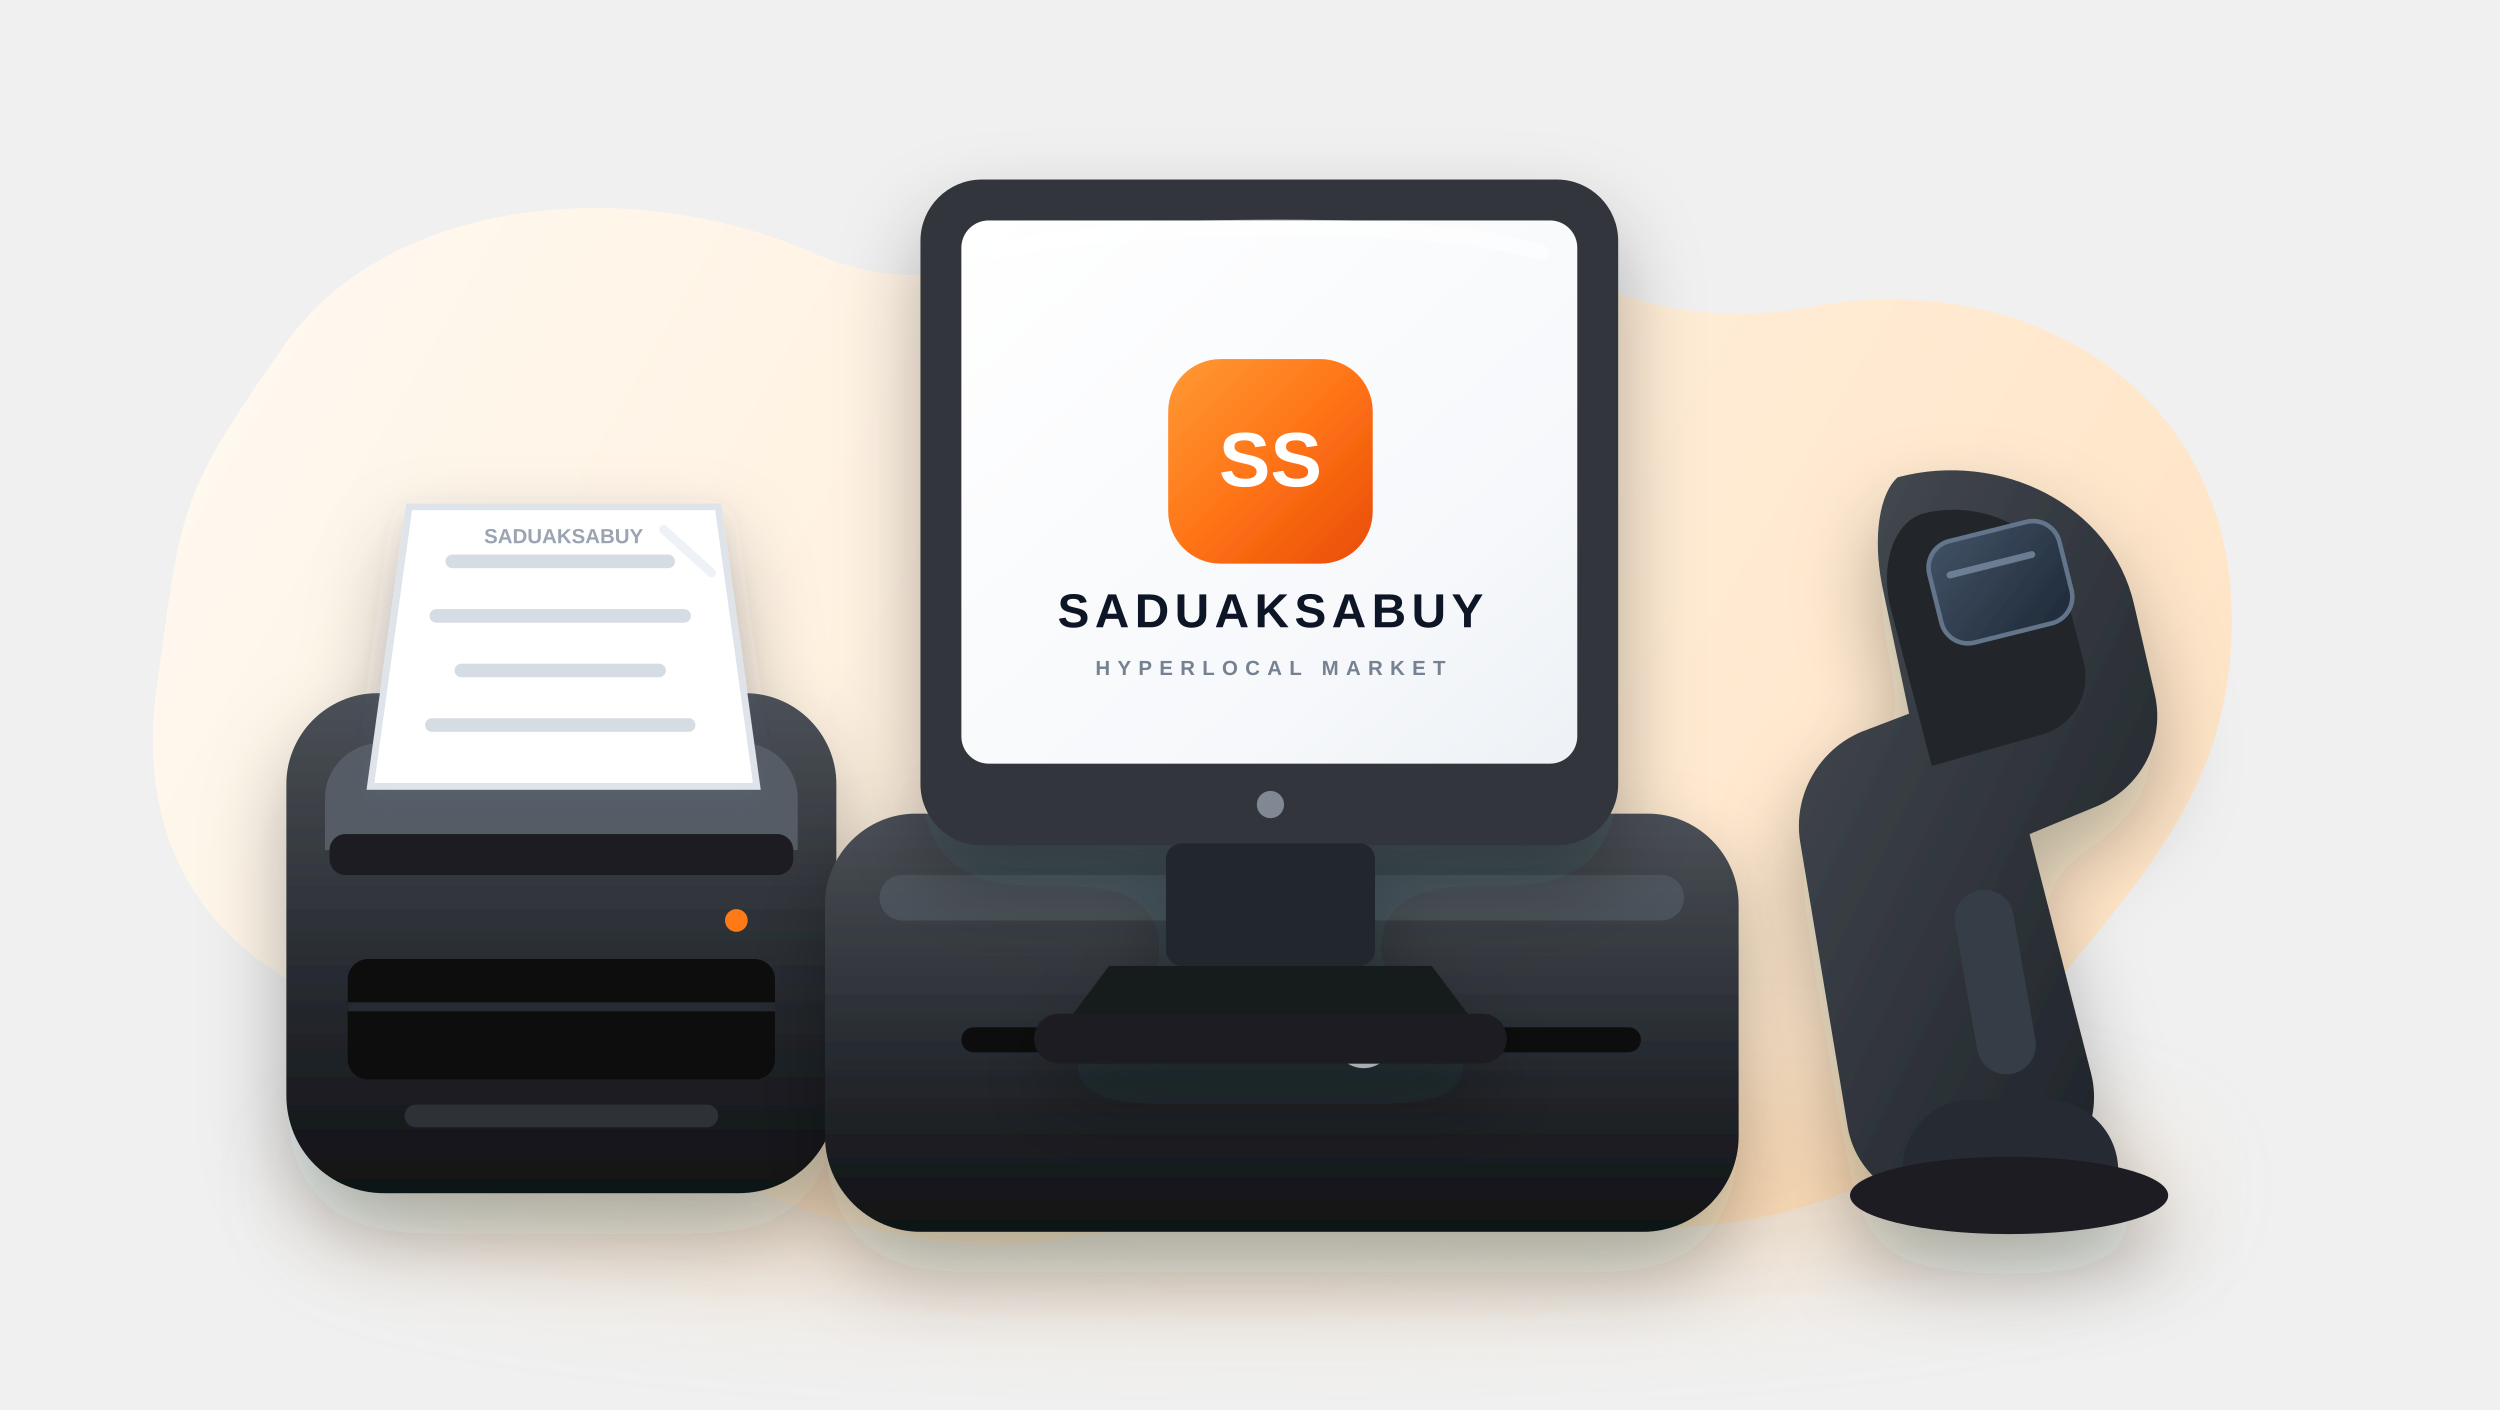
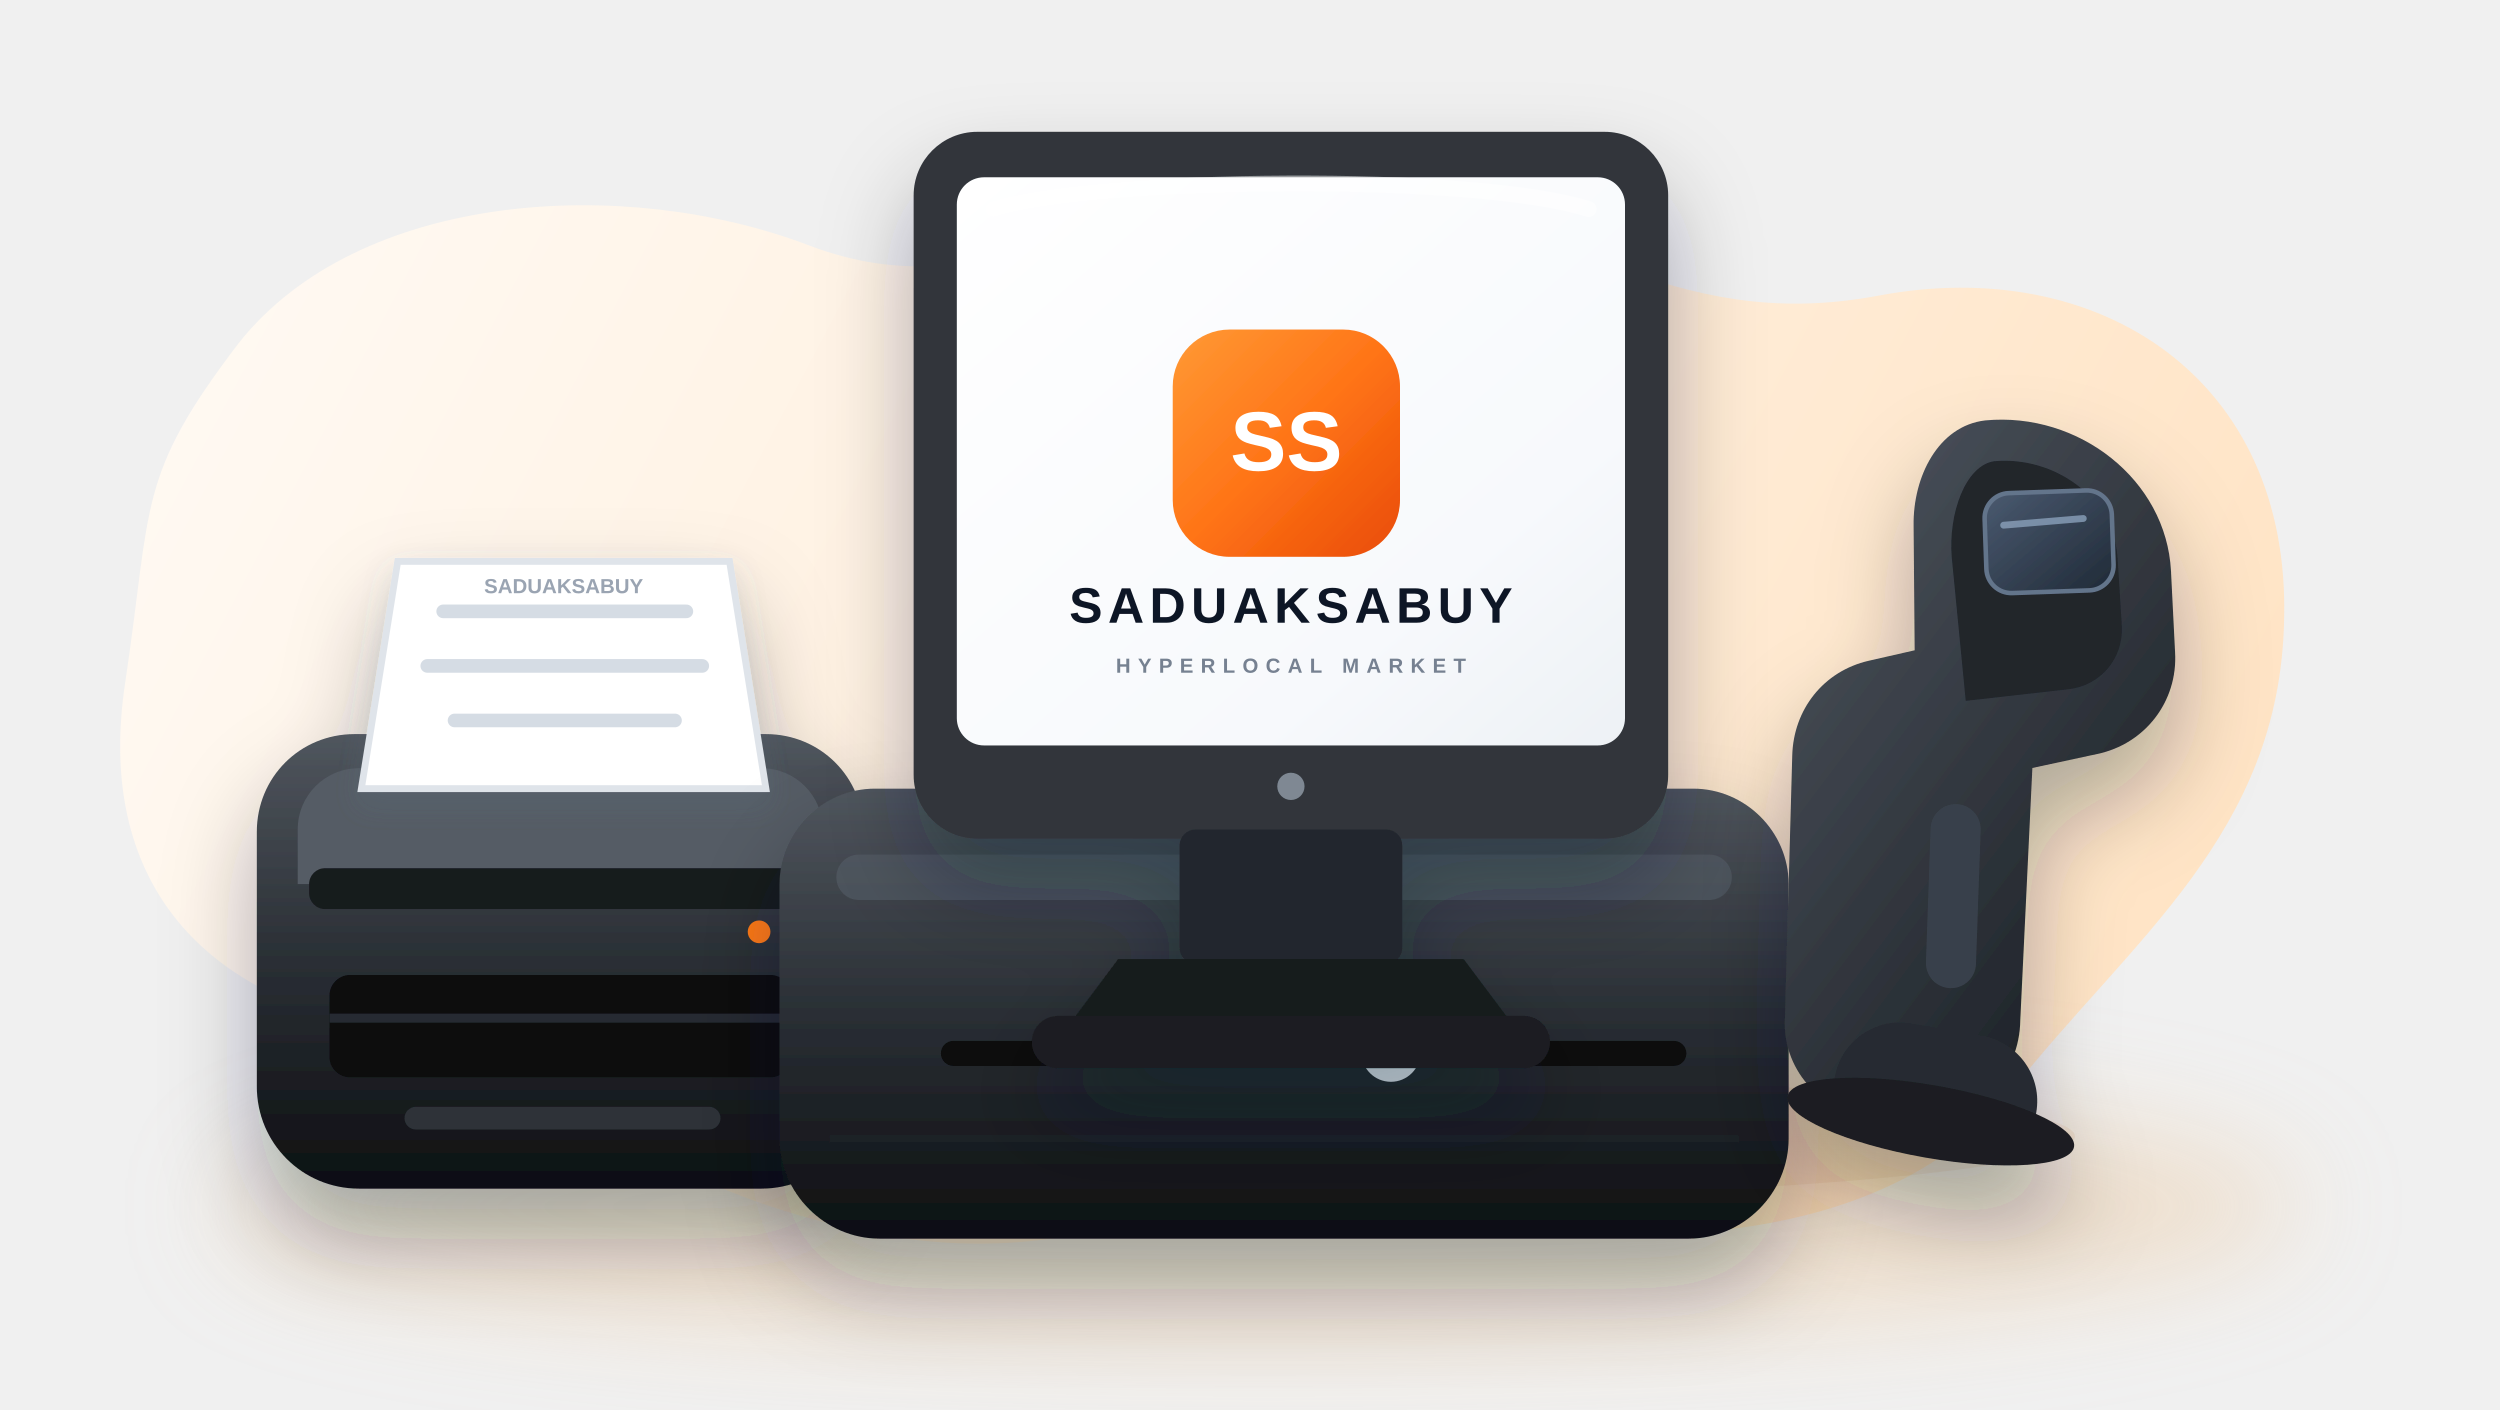
<svg xmlns="http://www.w3.org/2000/svg" width="1100" height="620" viewBox="0 0 1100 620" fill="none">
  <defs>
-     <linearGradient id="blob" x1="140" y1="90" x2="920" y2="540" gradientUnits="userSpaceOnUse">
-       <stop stop-color="#FFF8EF" />
-       <stop offset="0.52" stop-color="#FFEED9" />
-       <stop offset="1" stop-color="#FFE3C4" />
+     <linearGradient id="blob" x1="120" y1="92" x2="970" y2="542" gradientUnits="userSpaceOnUse">
+       <stop stop-color="#FFF9F2" />
+       <stop offset="0.5" stop-color="#FFEEDB" />
+       <stop offset="1" stop-color="#FFE2C1" />
    </linearGradient>
    <linearGradient id="metal" x1="0" y1="0" x2="0" y2="1">
-       <stop stop-color="#4B5057" />
-       <stop offset="0.5" stop-color="#2B2F35" />
-       <stop offset="1" stop-color="#101215" />
+       <stop stop-color="#50565E" />
+       <stop offset="0.48" stop-color="#2B3036" />
+       <stop offset="1" stop-color="#0D0F12" />
    </linearGradient>
    <linearGradient id="metalSoft" x1="0" y1="0" x2="1" y2="1">
-       <stop stop-color="#474D55" />
-       <stop offset="1" stop-color="#1B1F24" />
+       <stop stop-color="#4D545E" />
+       <stop offset="1" stop-color="#171B20" />
    </linearGradient>
    <linearGradient id="screen" x1="0" y1="0" x2="1" y2="1">
      <stop stop-color="#FFFFFF" />
-       <stop offset="0.72" stop-color="#F6F8FB" />
+       <stop offset="0.72" stop-color="#F7F9FC" />
      <stop offset="1" stop-color="#EDF1F5" />
    </linearGradient>
    <linearGradient id="orange" x1="0" y1="0" x2="1" y2="1">
      <stop stop-color="#FF9A35" />
      <stop offset="0.5" stop-color="#FF7417" />
      <stop offset="1" stop-color="#E94B05" />
    </linearGradient>
    <linearGradient id="glass" x1="0" y1="0" x2="1" y2="1">
-       <stop stop-color="#425266" />
-       <stop offset="1" stop-color="#1E2937" />
+       <stop stop-color="#4A5A70" />
+       <stop offset="1" stop-color="#202A37" />
    </linearGradient>
    <filter id="objectShadow" x="-35%" y="-35%" width="170%" height="190%">
-       <feDropShadow dx="0" dy="18" stdDeviation="18" flood-color="#0F172A" flood-opacity="0.30" />
+       <feDropShadow dx="0" dy="22" stdDeviation="20" flood-color="#0F172A" flood-opacity="0.31" />
    </filter>
    <filter id="softShadow" x="-40%" y="-40%" width="180%" height="180%">
-       <feGaussianBlur stdDeviation="22" />
+       <feGaussianBlur stdDeviation="24" />
    </filter>
    <filter id="paperShadow" x="-40%" y="-40%" width="180%" height="180%">
-       <feDropShadow dx="0" dy="5" stdDeviation="5" flood-color="#64748B" flood-opacity="0.18" />
+       <feDropShadow dx="0" dy="6" stdDeviation="6" flood-color="#64748B" flood-opacity="0.2" />
    </filter>
  </defs>
-   <path d="M125 152C173 84 282 78 357 111C430 143 478 88 575 91C672 94 706 152 797 135C888 118 982 168 982 273C982 365 919 404 873 476C826 548 710 551 626 528C541 505 493 566 389 542C285 518 263 469 181 451C100 434 58 380 69 302C80 223 78 219 125 152Z" fill="url(#blob)" />
-   <ellipse cx="548" cy="522" rx="410" ry="52" fill="#EFC28E" opacity="0.34" filter="url(#softShadow)" />
+   <path d="M105 151C158 84 275 77 356 108C438 139 480 81 586 87C691 93 732 148 827 130C923 112 1008 166 1005 273C1003 367 938 413 885 480C833 548 714 555 626 529C538 503 493 565 381 542C270 519 250 469 166 452C82 436 43 381 55 301C67 221 60 210 105 151Z" fill="url(#blob)" />
+   <ellipse cx="556" cy="531" rx="456" ry="58" fill="#EAB87D" opacity="0.32" filter="url(#softShadow)" />
+   <ellipse cx="565" cy="500" rx="348" ry="28" fill="#C98C50" opacity="0.12" />
  <g filter="url(#objectShadow)">
-     <path d="M126 345C126 323 144 305 166 305H328C350 305 368 323 368 345V482C368 506 349 525 325 525H169C145 525 126 506 126 482V345Z" fill="url(#metal)" />
-     <path d="M143 351C143 338 154 327 167 327H327C340 327 351 338 351 351V374H143V351Z" fill="#555C65" />
-     <rect x="145" y="367" width="204" height="18" rx="7" fill="#1A1D21" />
-     <rect x="153" y="422" width="188" height="53" rx="9" fill="#090B0D" />
-     <path d="M153 443H341" stroke="#252A30" stroke-width="4" />
-     <rect x="178" y="486" width="138" height="10" rx="5" fill="#343A42" opacity="0.75" />
-     <circle cx="324" cy="405" r="5" fill="#FF7A18" />
-     <path d="M180 223H316L333 346H163L180 223Z" fill="#FFFFFF" stroke="#DFE4EA" stroke-width="3" filter="url(#paperShadow)" />
-     <path d="M199 247H294" stroke="#D5DCE4" stroke-width="6" stroke-linecap="round" />
-     <path d="M192 271H301" stroke="#D5DCE4" stroke-width="6" stroke-linecap="round" />
-     <path d="M203 295H290" stroke="#D5DCE4" stroke-width="6" stroke-linecap="round" />
-     <path d="M190 319H303" stroke="#D5DCE4" stroke-width="6" stroke-linecap="round" />
-     <path d="M292 233L313 252" stroke="#EEF2F6" stroke-width="4" stroke-linecap="round" />
-     <text x="248" y="239" text-anchor="middle" font-family="Arial, sans-serif" font-size="9" font-weight="700" fill="#9AA4B2">SADUAKSABUY</text>
+     <path d="M113 366C113 342 132 323 156 323H337C361 323 380 342 380 366V478C380 503 360 523 335 523H158C133 523 113 503 113 478V366Z" fill="url(#metal)" />
+     <path d="M131 365C131 350 143 338 158 338H335C350 338 362 350 362 365V389H131V365Z" fill="#555C65" />
+     <rect x="136" y="382" width="221" height="18" rx="7" fill="#181B1F" />
+     <rect x="145" y="429" width="203" height="45" rx="9" fill="#090B0D" />
+     <path d="M145 448H348" stroke="#252A30" stroke-width="4" />
+     <rect x="178" y="487" width="139" height="10" rx="5" fill="#343A42" opacity="0.76" />
+     <circle cx="334" cy="410" r="5" fill="#FF7A18" />
+     <path d="M175 247H321L337 347H159L175 247Z" fill="#FFFFFF" stroke="#DFE4EA" stroke-width="3" filter="url(#paperShadow)" />
+     <path d="M195 269H302" stroke="#D5DCE4" stroke-width="6" stroke-linecap="round" />
+     <path d="M188 293H309" stroke="#D5DCE4" stroke-width="6" stroke-linecap="round" />
+     <path d="M200 317H297" stroke="#D5DCE4" stroke-width="6" stroke-linecap="round" />
+     <text x="248" y="261" text-anchor="middle" font-family="Arial, sans-serif" font-size="9" font-weight="700" fill="#9AA4B2">SADUAKSABUY</text>
  </g>
  <g filter="url(#objectShadow)">
-     <path d="M363 398C363 376 381 358 403 358H725C747 358 765 376 765 398V500C765 523 746 542 723 542H405C382 542 363 523 363 500V398Z" fill="url(#metal)" />
-     <rect x="387" y="385" width="354" height="20" rx="10" fill="#5A626C" opacity="0.52" />
-     <rect x="423" y="452" width="132" height="11" rx="5.5" fill="#090B0D" />
-     <rect x="646" y="452" width="76" height="11" rx="5.5" fill="#090B0D" />
-     <circle cx="600" cy="457" r="13" fill="#D7DCE3" />
-     <circle cx="600" cy="457" r="5" fill="#1B1F24" />
-     <path d="M385 493H741" stroke="#1E2329" stroke-width="3" opacity="0.7" />
+     <path d="M343 389C343 366 362 347 385 347H745C768 347 787 366 787 389V501C787 525 767 545 743 545H387C363 545 343 525 343 501V389Z" fill="url(#metal)" />
+     <rect x="368" y="376" width="394" height="20" rx="10" fill="#5A626C" opacity="0.5" />
+     <rect x="414" y="458" width="146" height="11" rx="5.5" fill="#090B0D" />
+     <rect x="658" y="458" width="84" height="11" rx="5.5" fill="#090B0D" />
+     <circle cx="612" cy="463" r="13" fill="#D7DCE3" />
+     <circle cx="612" cy="463" r="5" fill="#1B1F24" />
+     <path d="M365 501H765" stroke="#1E2329" stroke-width="3" opacity="0.72" />
  </g>
  <g filter="url(#objectShadow)">
-     <rect x="405" y="79" width="307" height="293" rx="27" fill="#30353B" />
-     <rect x="423" y="97" width="271" height="239" rx="12" fill="url(#screen)" />
-     <path d="M438 111C478 98 629 95 678 111" stroke="#FFFFFF" stroke-width="7" stroke-linecap="round" opacity="0.5" />
-     <rect x="514" y="158" width="90" height="90" rx="23" fill="url(#orange)" />
-     <text x="559" y="214" text-anchor="middle" font-family="Arial, sans-serif" font-size="34" font-weight="700" fill="white">SS</text>
-     <text x="559" y="276" text-anchor="middle" font-family="Arial, sans-serif" font-size="21" font-weight="800" letter-spacing="2.4" fill="#111827">SADUAKSABUY</text>
-     <text x="559" y="297" text-anchor="middle" font-family="Arial, sans-serif" font-size="9" font-weight="700" letter-spacing="3.2" fill="#768191">HYPERLOCAL MARKET</text>
-     <circle cx="559" cy="354" r="6" fill="#7F8893" />
-     <rect x="513" y="371" width="92" height="54" rx="7" fill="#24282D" />
-     <path d="M488 425H630L648 449H470L488 425Z" fill="#171A1E" />
-     <rect x="455" y="446" width="208" height="22" rx="11" fill="#1A1D21" />
+     <rect x="402" y="58" width="332" height="311" rx="28" fill="#30353B" />
+     <rect x="421" y="78" width="294" height="250" rx="12" fill="url(#screen)" />
+     <path d="M437 92C482 78 649 76 699 92" stroke="#FFFFFF" stroke-width="7" stroke-linecap="round" opacity="0.5" />
+     <rect x="516" y="145" width="100" height="100" rx="25" fill="url(#orange)" />
+     <text x="566" y="207" text-anchor="middle" font-family="Arial, sans-serif" font-size="37" font-weight="700" fill="white">SS</text>
+     <text x="568" y="274" text-anchor="middle" font-family="Arial, sans-serif" font-size="22" font-weight="800" letter-spacing="2.4" fill="#111827">SADUAKSABUY</text>
+     <text x="568" y="296" text-anchor="middle" font-family="Arial, sans-serif" font-size="9" font-weight="700" letter-spacing="3.2" fill="#768191">HYPERLOCAL MARKET</text>
+     <circle cx="568" cy="346" r="6" fill="#7F8893" />
+     <rect x="519" y="365" width="98" height="59" rx="7" fill="#24282D" />
+     <path d="M492 422H644L665 450H471L492 422Z" fill="#171A1E" />
+     <rect x="454" y="447" width="228" height="23" rx="11.5" fill="#1A1D21" />
  </g>
  <g filter="url(#objectShadow)">
-     <path d="M835 210C880 198 929 222 939 266L948 305C953 326 942 347 922 355L893 367L920 472C926 495 912 519 888 524L863 529C840 534 817 519 813 496L792 370C789 350 800 330 819 322L840 314L828 257C824 236 827 217 835 210Z" fill="url(#metalSoft)" />
-     <path d="M846 226C873 219 903 234 909 261L917 292C920 306 912 319 899 323L850 337L832 268C827 249 833 230 846 226Z" fill="#20252B" />
-     <rect x="846" y="241" width="59" height="46" rx="12" transform="rotate(-14 846 241)" fill="url(#glass)" stroke="#64748B" stroke-width="2" />
-     <path d="M858 253L894 244" stroke="#7F91A8" stroke-width="3" stroke-linecap="round" opacity="0.75" />
-     <rect x="858" y="394" width="26" height="82" rx="13" transform="rotate(-10 858 394)" fill="#363D47" />
-     <path d="M837 515C837 498 850 484 867 484H901C918 484 932 498 932 515V523H837V515Z" fill="#262B31" />
-     <ellipse cx="884" cy="526" rx="70" ry="17" fill="#1A1D21" />
+     <g transform="rotate(10 876 355)">
+       <path d="M844 188C884 177 927 200 936 239L944 274C949 295 938 316 918 324L891 335L905 445C909 469 894 491 870 495L851 498C828 502 806 486 803 463L786 348C783 328 793 309 812 301L831 293L821 239C817 218 824 194 844 188Z" fill="url(#metalSoft)" />
+       <path d="M851 205C877 198 906 212 912 238L919 267C922 281 914 294 901 298L857 311L840 250C835 231 839 209 851 205Z" fill="#20252B" />
+       <rect x="849" y="220" width="56" height="44" rx="11" transform="rotate(-12 849 220)" fill="url(#glass)" stroke="#64748B" stroke-width="2" />
+       <path d="M860 232L894 223" stroke="#8AA0BA" stroke-width="3" stroke-linecap="round" opacity="0.8" />
+       <rect x="850" y="358" width="22" height="81" rx="11" transform="rotate(-8 850 358)" fill="#39414C" />
+       <path d="M829 484C829 468 842 455 858 455H890C906 455 919 468 919 484V492H829V484Z" fill="#262B31" />
+       <ellipse cx="874" cy="496" rx="64" ry="16" fill="#1A1D21" />
+     </g>
  </g>
</svg>
